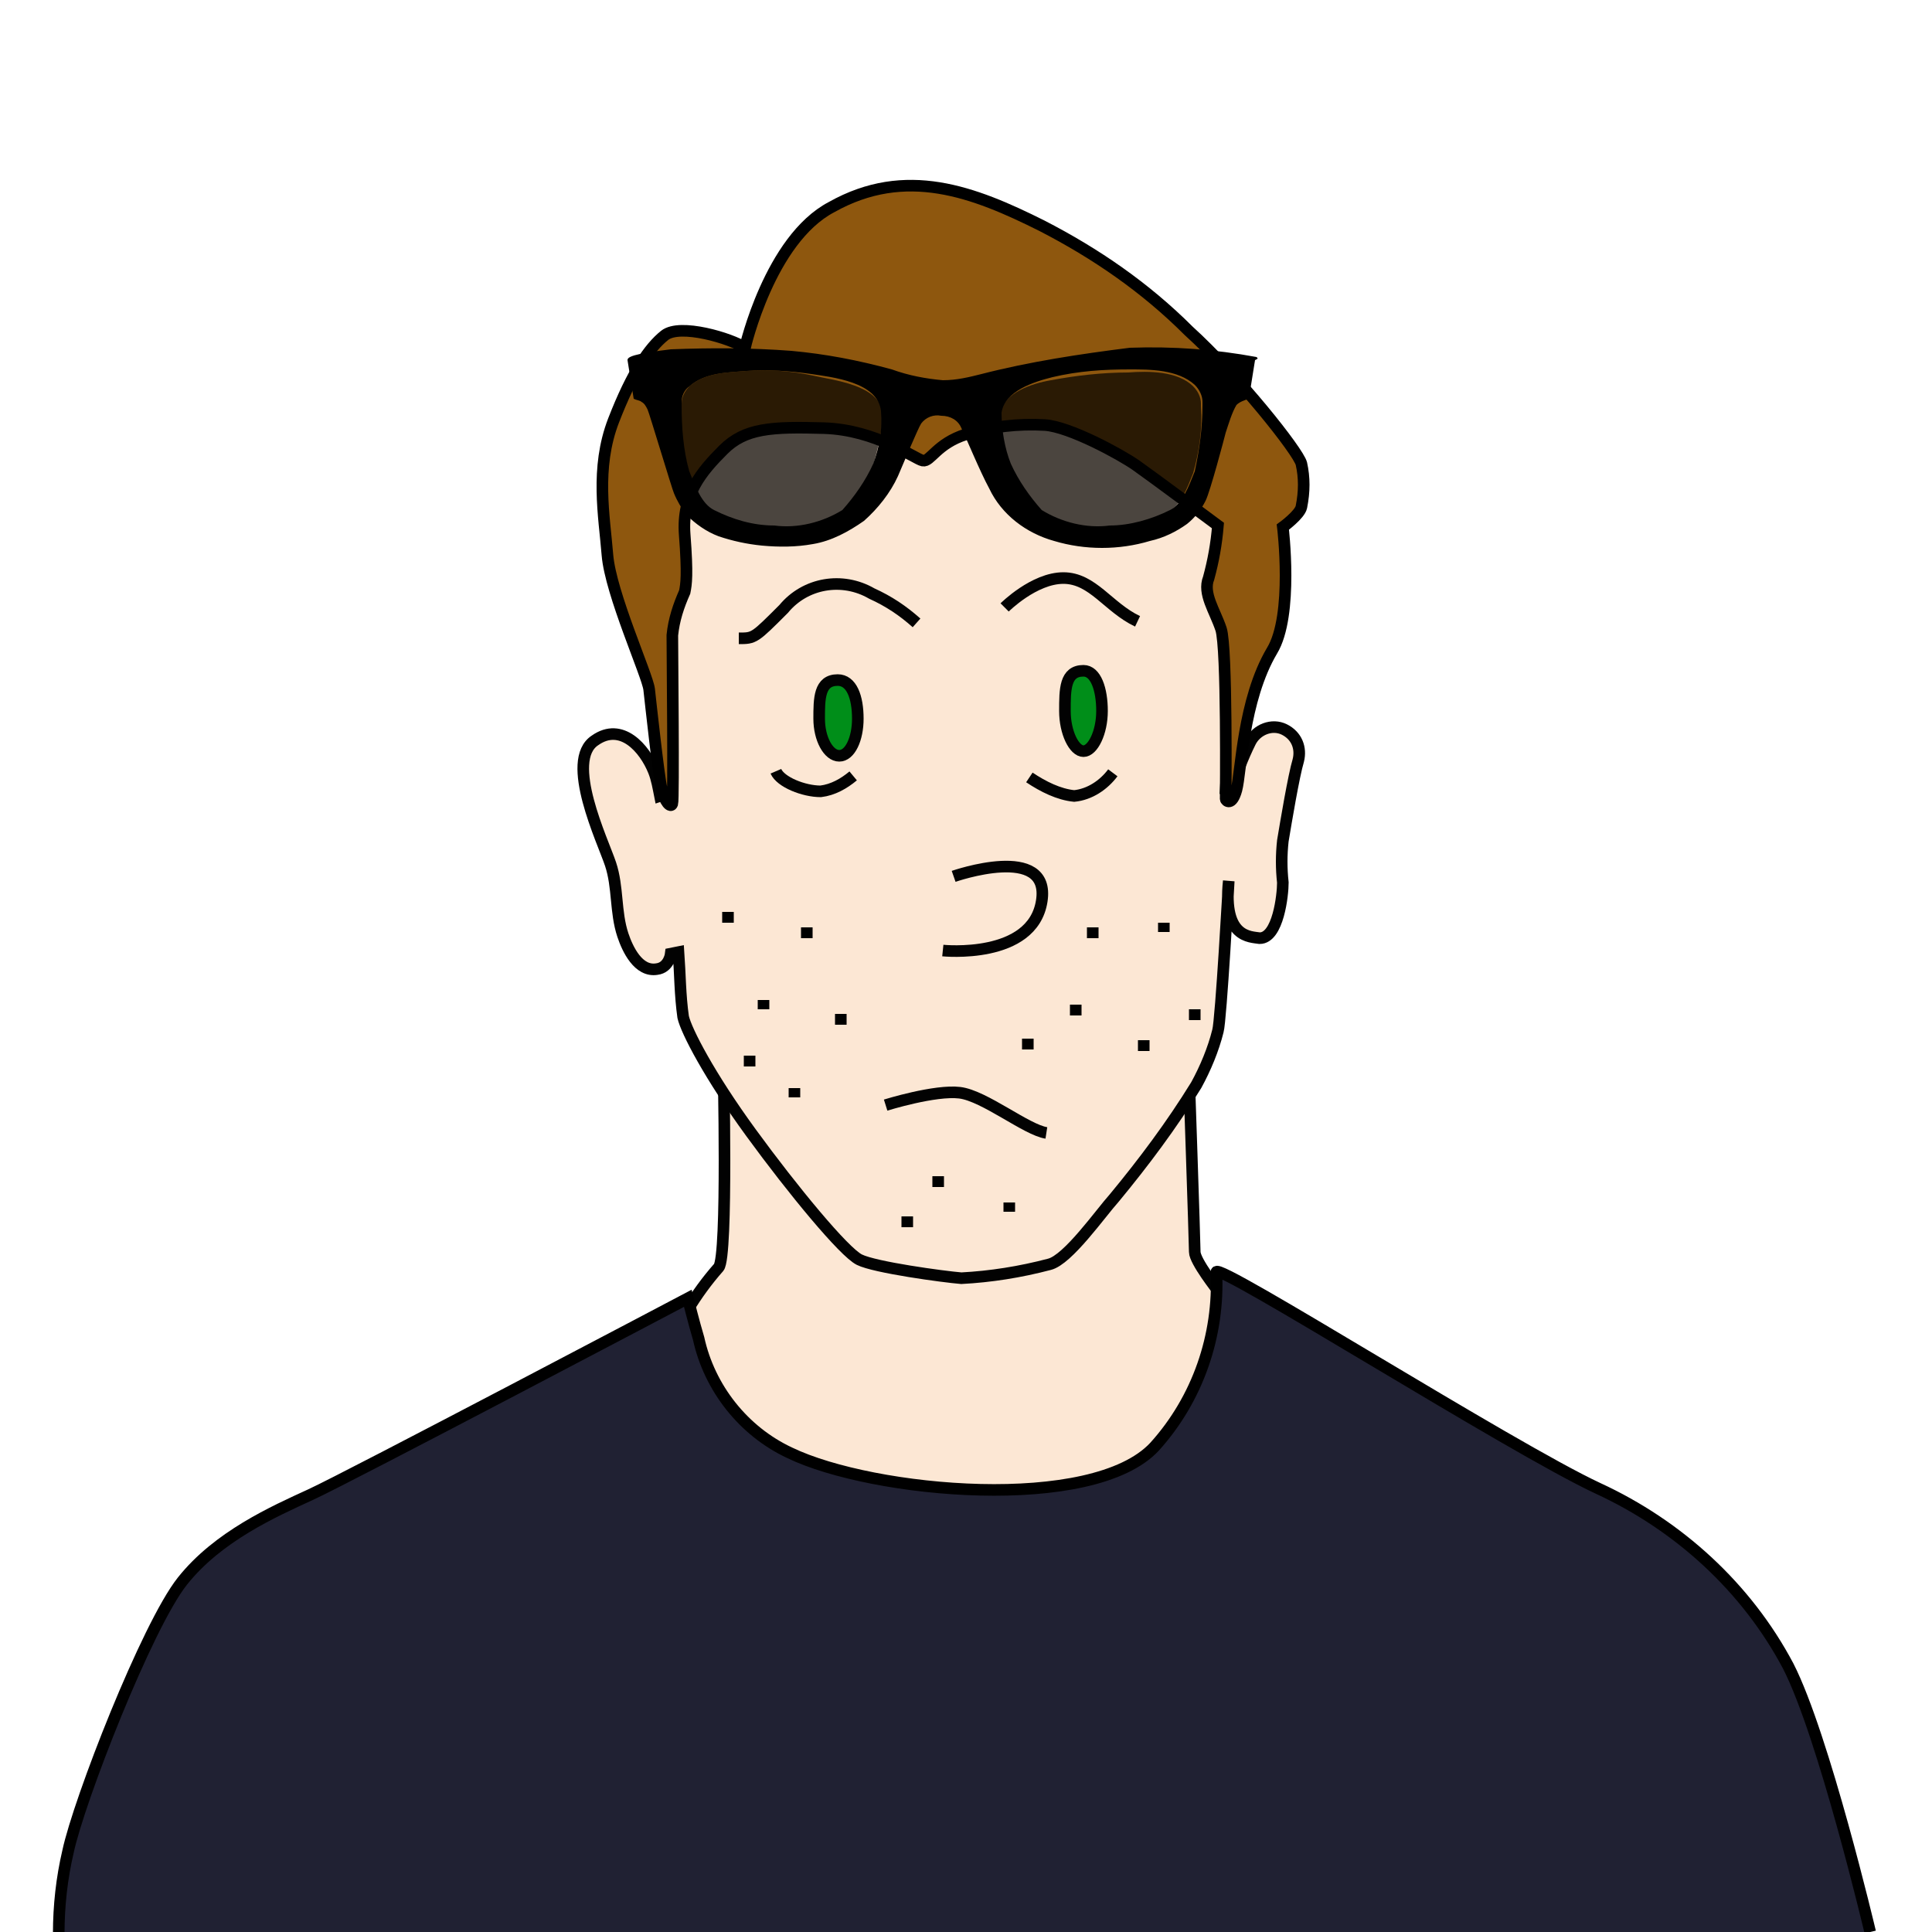
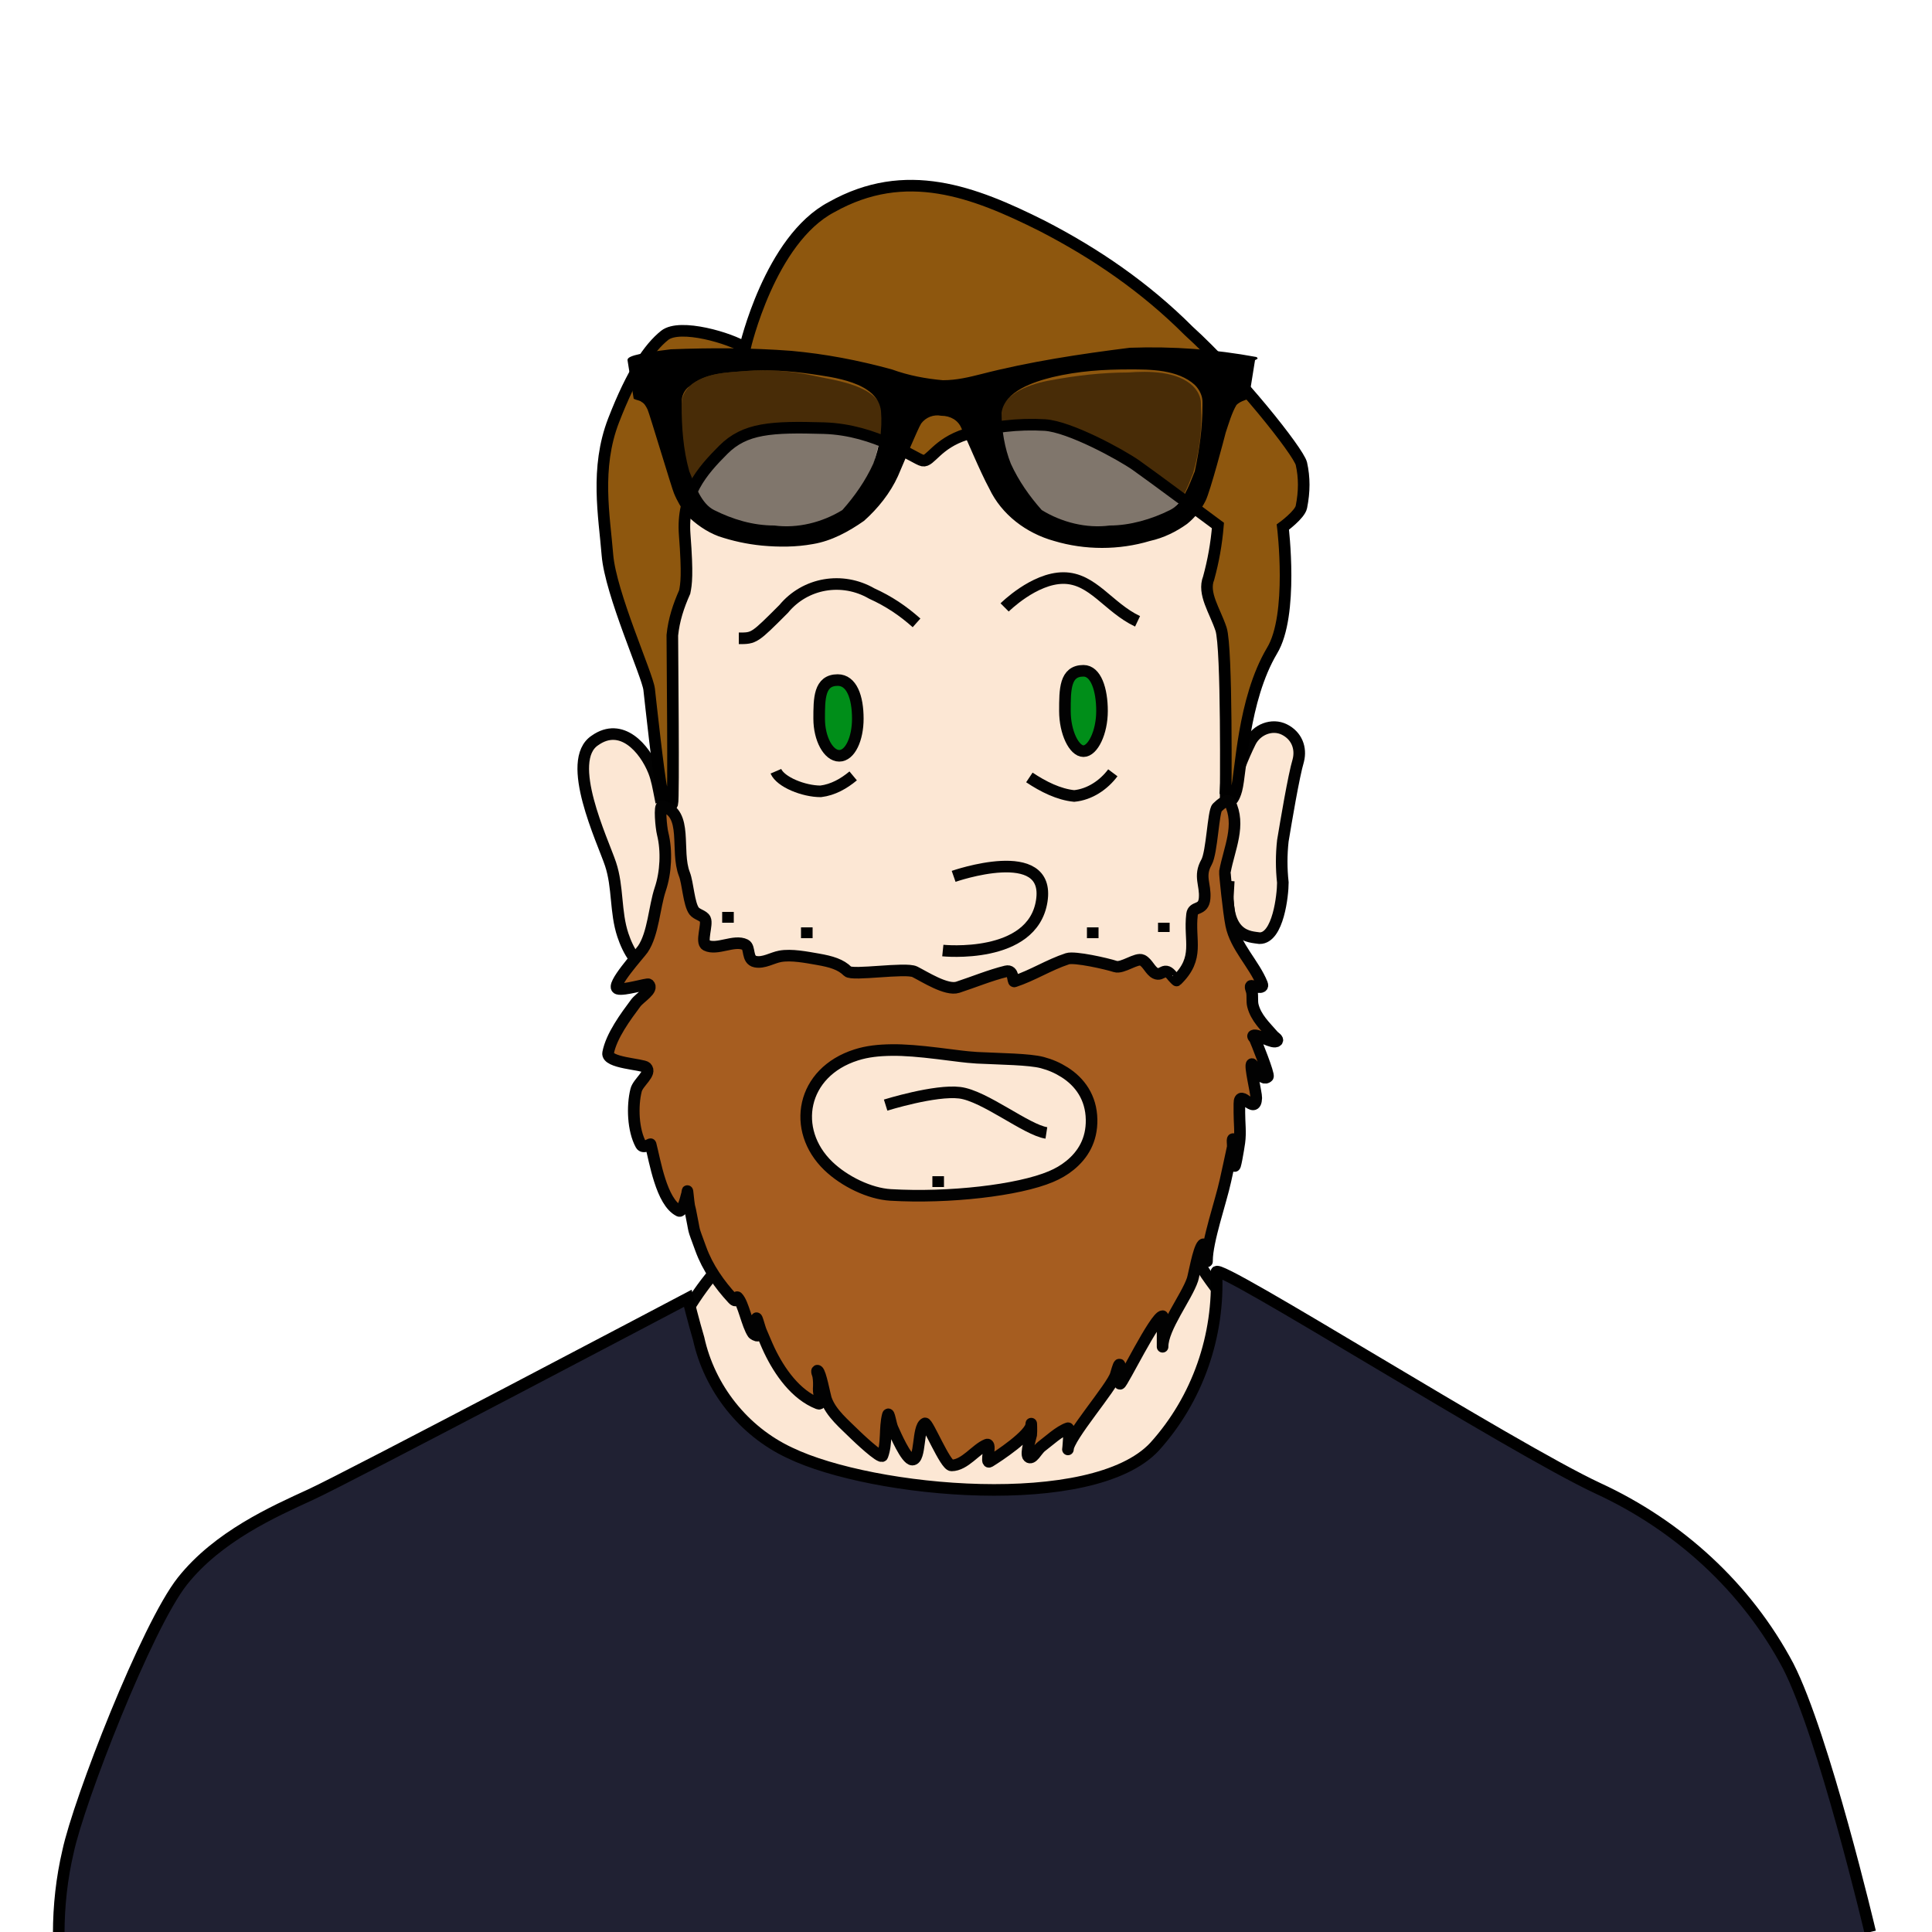
- <svg xmlns="http://www.w3.org/2000/svg" version="1.1" id="Layer_1" x="0px" y="0px" viewBox="0 0 125 125" style="enable-background:new 0 0 125 125;" xml:space="preserve">
-   <style type="text/css">
- 	.st0{fill:#FCE7D4;stroke:#020202;stroke-width:0.75;stroke-miterlimit:10;}
- 	.st1{fill:#202133;stroke:#000000;stroke-width:0.75;stroke-miterlimit:10;}
- 	.st2{fill:#8E570E;stroke:#000000;stroke-width:0.75;stroke-miterlimit:10;}
- 	.st3{fill:none;stroke:#020202;stroke-width:0.75;stroke-miterlimit:10;}
- 	.st4{fill:none;stroke:#000000;stroke-width:0.75;stroke-miterlimit:10;}
- 	.st5{fill:#008E19;stroke:#020202;stroke-width:0.75;stroke-miterlimit:10;}
- 	.st6{opacity:0.7;}
- </style>
-   <g id="person_8">
-     <g id="head_copy_3">
-       <path id="neck" class="st0" d="M78.8,83.5c0,0-1.5-1.9-1.5-2.5s-0.4-12.3-0.4-12.3H46.8c0,0,0.3,12.6-0.3,13.3    c-1.5,1.7-2.7,3.7-3.5,5.8c-1.6,4,3.8,8.7,6.5,9.9c5.6,2.4,13.6,2.4,19.6,0.9c4.5-1.1,8.6-3.6,11.7-7.2    C82.6,89.1,83,85.8,78.8,83.5z" />
-       <path id="face-2" class="st0" d="M79.5,57c0,0-0.5,9-0.7,9.7c-0.3,1.2-0.8,2.4-1.4,3.5c-1.6,2.6-3.4,5-5.3,7.3c-0.9,1-3,4-4.2,4.3    c-1.9,0.5-3.8,0.8-5.7,0.9c-1.2-0.1-5.6-0.7-6.6-1.2s-4.3-4.5-7-8.2s-4.2-6.6-4.4-7.5c-0.2-1.4-0.2-2.8-0.3-4.2l-0.5,0.1    c0,0-0.1,0.9-0.9,1c-1.2,0.2-1.9-1.3-2.2-2.2c-0.5-1.5-0.3-3.1-0.8-4.6s-3-6.7-1-8c1.7-1.2,3.2,0.5,3.8,2c0.2,0.5,0.3,1.1,0.4,1.6    l0.3-0.1c0,0,0-2.9,0-4.9c0.1-3.8-1.1-8,0.3-11.7c4.7-12.1,9.1-12.5,19.9-12.9c9.6-0.3,15,7.6,15.7,11.1c0.7,2.9,0.9,5.8,0.9,8.8    c-0.1,2.7-0.5,9.3-0.5,9.3l0.3,0.1c0.4-1.1,0.8-2.2,1.3-3.2c0.4-0.8,1.4-1.2,2.2-0.8c0.8,0.4,1.1,1.2,0.9,2c-0.3,1-0.8,4-1,5.2    c-0.1,0.9-0.1,1.8,0,2.7c0,0.8-0.3,3.6-1.5,3.6C80.9,60.6,79.1,60.7,79.5,57z" />
+ <svg xmlns="http://www.w3.org/2000/svg" xmlns:ns1="http://vectornator.io" height="100%" style="fill-rule:nonzero;clip-rule:evenodd;stroke-linecap:round;stroke-linejoin:round;" xml:space="preserve" width="100%" version="1.1" viewBox="0 0 125 125">
+   <defs />
+   <g id="person_8" ns1:layerName="person_8">
+     <g opacity="1">
+       <path stroke="#020202" stroke-width="0.75" d="M78.8+83.5C78.8+83.5+77.3+81.6+77.3+81C77.3+80.4+76.9+68.7+76.9+68.7L46.8+68.7C46.8+68.7+47.1+81.3+46.5+82C45+83.7+43.8+85.7+43+87.8C41.4+91.8+46.8+96.5+49.5+97.7C55.1+100.1+63.1+100.1+69.1+98.6C73.6+97.5+77.7+95+80.8+91.4C82.6+89.1+83+85.8+78.8+83.5Z" fill="#fce7d4" stroke-linecap="butt" opacity="1" stroke-linejoin="miter" />
+       <path stroke="#020202" stroke-width="0.75" d="M79.5+57C79.5+57+79+66+78.8+66.7C78.5+67.9+78+69.1+77.4+70.2C75.8+72.8+74+75.2+72.1+77.5C71.2+78.5+69.1+81.5+67.9+81.8C66+82.3+64.1+82.6+62.2+82.7C61+82.6+56.6+82+55.6+81.5C54.6+81+51.3+77+48.6+73.3C45.9+69.6+44.4+66.7+44.2+65.8C44+64.4+44+63+43.9+61.6L43.4+61.7C43.4+61.7+43.3+62.6+42.5+62.7C41.3+62.9+40.6+61.4+40.3+60.5C39.8+59+40+57.4+39.5+55.9C39+54.4+36.5+49.2+38.5+47.9C40.2+46.7+41.7+48.4+42.3+49.9C42.5+50.4+42.6+51+42.7+51.5L43+51.4C43+51.4+43+48.5+43+46.5C43.1+42.7+41.9+38.5+43.3+34.8C48+22.7+52.4+22.3+63.2+21.9C72.8+21.6+78.2+29.5+78.9+33C79.6+35.9+79.8+38.8+79.8+41.8C79.7+44.5+79.3+51.1+79.3+51.1L79.6+51.2C80+50.1+80.4+49+80.9+48C81.3+47.2+82.3+46.8+83.1+47.2C83.9+47.6+84.2+48.4+84+49.2C83.7+50.2+83.2+53.2+83+54.4C82.9+55.3+82.9+56.2+83+57.1C83+57.9+82.7+60.7+81.5+60.7C80.9+60.6+79.1+60.7+79.5+57Z" fill="#fce7d4" stroke-linecap="butt" opacity="1" stroke-linejoin="miter" />
    </g>
-     <g id="sweater_copy_3">
-       <path id="Sweater-4" class="st1" d="M121,125c0,0-3-12.7-5.3-17.2c-2.7-5.1-7.1-9.1-12.3-11.5c-5.6-2.6-24.7-14.7-24.7-14    c0.2,4.1-1.2,8.2-4,11.3c-4,4.3-18.2,3-23.6,0.4c-3-1.4-5.2-4.2-5.9-7.4c-0.3-1-0.7-2.6-0.7-2.6s-22,11.6-24.4,12.7    s-6,2.7-8.3,5.6s-6.7,14.2-7.4,17.5c-0.4,1.7-0.6,3.5-0.6,5.3" />
+     <path stroke="#000000" stroke-width="0.75" d="M121+125C121+125+118+112.3+115.7+107.8C113+102.7+108.6+98.7+103.4+96.3C97.8+93.7+78.7+81.6+78.7+82.3C78.9+86.4+77.5+90.5+74.7+93.6C70.7+97.9+56.5+96.6+51.1+94C48.1+92.6+45.9+89.8+45.2+86.6C44.9+85.6+44.5+84+44.5+84C44.5+84+22.5+95.6+20.1+96.7C17.7+97.8+14.1+99.4+11.8+102.3C9.5+105.2+5.1+116.5+4.4+119.8C4+121.5+3.8+123.3+3.8+125.1" fill="#202133" stroke-linecap="butt" opacity="1" stroke-linejoin="miter" />
+     <path stroke="#000000" stroke-width="0.75" d="M48.2+22.5C48.2+22.5+49.8+15.5+53.8+13.4C58.6+10.7+63+12.4+67.4+14.6C70.9+16.4+74.1+18.6+76.9+21.4C80.1+24.3+84+29.2+84.2+30C84.4+30.9+84.4+31.8+84.2+32.8C84.1+33.3+83+34.1+83+34.1C83+34.1+83.7+39.8+82.3+42.1C80.4+45.3+80.3+50+80+51.1C79.7+52.2+79.3+51.8+79.3+51.7C79.3+51.6+79.4+41.9+79+40.7C78.6+39.5+77.8+38.4+78.2+37.4C78.5+36.3+78.7+35.2+78.8+34C78.8+34+74.5+30.8+73.5+30.1C72.5+29.4+69.2+27.6+67.6+27.5C65.9+27.4+64.1+27.6+62.5+28.1C60.6+28.7+60.2+29.9+59.7+29.8C59.2+29.7+56.7+27.8+53.3+27.7C49.9+27.6+48.2+27.7+46.8+29.1C45.4+30.5+44.1+32+44.3+34.6C44.5+37.2+44.4+37.8+44.3+38.3C43.9+39.2+43.6+40.1+43.5+41.1C43.5+42.1+43.6+51.7+43.5+52C43.4+52.3+43+51.9+42.8+51C42.6+50.1+42.1+45.5+42+44.6C41.9+43.7+39.5+38.4+39.3+35.9C39.1+33.4+38.5+30.3+39.7+27.2C40.9+24.1+42+22.5+43+21.7C44+20.9+47.3+21.9+48.2+22.5Z" fill="#8e570e" stroke-linecap="butt" opacity="1" stroke-linejoin="miter" />
+     <path stroke="#020202" stroke-width="0.75" d="M61.7+56.7C61.7+56.7+68+54.5+67.4+58.3C66.8+62.1+61+61.5+61+61.5" fill="#fce7d4" stroke-linecap="butt" opacity="1" stroke-linejoin="miter" />
+     <path stroke="#020202" stroke-width="0.75" d="M57.3+71.5C57.3+71.5+60.5+70.5+62.1+70.7C63.7+70.9+66.4+73.1+67.7+73.3" fill="none" stroke-linecap="butt" opacity="1" stroke-linejoin="miter" />
+     <g opacity="1">
+       <path stroke="#000000" stroke-width="0.75" d="M49.4+64.7L49.4+65.3" fill="none" stroke-linecap="butt" opacity="1" stroke-linejoin="miter" />
+       <path stroke="#000000" stroke-width="0.75" d="M47.1+59L47.1+59.7" fill="none" stroke-linecap="butt" opacity="1" stroke-linejoin="miter" />
+       <path stroke="#000000" stroke-width="0.75" d="M48.5+68.3L48.5+69" fill="none" stroke-linecap="butt" opacity="1" stroke-linejoin="miter" />
+       <path stroke="#000000" stroke-width="0.75" d="M54.4+65.6L54.4+66.3" fill="none" stroke-linecap="butt" opacity="1" stroke-linejoin="miter" />
+       <path stroke="#000000" stroke-width="0.75" d="M51.4+70.4L51.4+71" fill="none" stroke-linecap="butt" opacity="1" stroke-linejoin="miter" />
+       <path stroke="#000000" stroke-width="0.75" d="M52.2+60L52.2+60.7" fill="none" stroke-linecap="butt" opacity="1" stroke-linejoin="miter" />
+       <path stroke="#000000" stroke-width="0.75" d="M70.7+60L70.7+60.7" fill="none" stroke-linecap="butt" opacity="1" stroke-linejoin="miter" />
+       <path stroke="#000000" stroke-width="0.75" d="M75.3+59.7L75.3+60.3" fill="none" stroke-linecap="butt" opacity="1" stroke-linejoin="miter" />
+       <path stroke="#000000" stroke-width="0.75" d="M69.6+65L69.6+65.7" fill="none" stroke-linecap="butt" opacity="1" stroke-linejoin="miter" />
+       <path stroke="#000000" stroke-width="0.75" d="M66.5+67.2L66.5+67.9" fill="none" stroke-linecap="butt" opacity="1" stroke-linejoin="miter" />
+       <path stroke="#000000" stroke-width="0.75" d="M65.3+77.8L65.3+78.4" fill="none" stroke-linecap="butt" opacity="1" stroke-linejoin="miter" />
+       <path stroke="#000000" stroke-width="0.75" d="M58.7+78.7L58.7+79.4" fill="none" stroke-linecap="butt" opacity="1" stroke-linejoin="miter" />
+       <path stroke="#000000" stroke-width="0.75" d="M60.7+76.1L60.7+76.8" fill="none" stroke-linecap="butt" opacity="1" stroke-linejoin="miter" />
+       <path stroke="#000000" stroke-width="0.75" d="M74+67.3L74+68" fill="none" stroke-linecap="butt" opacity="1" stroke-linejoin="miter" />
+       <path stroke="#000000" stroke-width="0.75" d="M77.3+65.3L77.3+66" fill="none" stroke-linecap="butt" opacity="1" stroke-linejoin="miter" />
    </g>
-     <g id="hair_copy_3">
-       <path class="st2" d="M48.2,22.5c0,0,1.6-7,5.6-9.1c4.8-2.7,9.2-1,13.6,1.2c3.5,1.8,6.7,4,9.5,6.8c3.2,2.9,7.1,7.8,7.3,8.6    c0.2,0.9,0.2,1.8,0,2.8c-0.1,0.5-1.2,1.3-1.2,1.3s0.7,5.7-0.7,8c-1.9,3.2-2,7.9-2.3,9s-0.7,0.7-0.7,0.6s0.1-9.8-0.3-11    s-1.2-2.3-0.8-3.3c0.3-1.1,0.5-2.2,0.6-3.4c0,0-4.3-3.2-5.3-3.9s-4.3-2.5-5.9-2.6c-1.7-0.1-3.5,0.1-5.1,0.6    c-1.9,0.6-2.3,1.8-2.8,1.7s-3-2-6.4-2.1s-5.1,0-6.5,1.4s-2.7,2.9-2.5,5.5s0.1,3.2,0,3.7c-0.4,0.9-0.7,1.8-0.8,2.8    c0,1,0.1,10.6,0,10.9s-0.5-0.1-0.7-1s-0.7-5.5-0.8-6.4s-2.5-6.2-2.7-8.7s-0.8-5.6,0.4-8.7s2.3-4.7,3.3-5.5S47.3,21.9,48.2,22.5z" />
+     <g opacity="1">
+       <path stroke="#020202" stroke-width="0.75" d="M55.5+46.5C55.5+47.8+55+48.9+54.3+48.9C53.6+48.9+53+47.8+53+46.5C53+45.2+53+44+54.2+44C55.1+44+55.5+45.1+55.5+46.5Z" fill="#008e19" stroke-linecap="butt" opacity="1" stroke-linejoin="miter" />
+       <path stroke="#020202" stroke-width="0.75" d="M71.3+46C71.3+47.4+70.7+48.6+70.1+48.6C69.5+48.6+68.9+47.4+68.9+46C68.9+44.6+68.9+43.4+70.1+43.4C70.9+43.4+71.3+44.6+71.3+46Z" fill="#008e19" stroke-linecap="butt" opacity="1" stroke-linejoin="miter" />
+       <path stroke="#020202" stroke-width="0.75" d="M55.2+50.2C54.6+50.7+53.9+51.1+53.1+51.2C52+51.2+50.5+50.6+50.2+49.9" fill="none" stroke-linecap="butt" opacity="1" stroke-linejoin="miter" />
+       <path stroke="#020202" stroke-width="0.75" d="M66.6+50.3C67.5+50.9+68.5+51.4+69.5+51.5C70.5+51.4+71.4+50.8+72+50" fill="none" stroke-linecap="butt" opacity="1" stroke-linejoin="miter" />
+       <path stroke="#020202" stroke-width="0.75" d="M65+39.3C65+39.3+66.9+37.4+68.8+37.4C70.7+37.4+71.7+39.3+73.6+40.2" fill="none" stroke-linecap="butt" opacity="1" stroke-linejoin="miter" />
+       <path stroke="#020202" stroke-width="0.75" d="M59.3+40.3C58.4+39.5+57.5+38.9+56.4+38.4C54.5+37.3+52.1+37.7+50.7+39.4C48.8+41.3+48.8+41.3+47.8+41.3" fill="none" stroke-linecap="butt" opacity="1" stroke-linejoin="miter" />
    </g>
-     <g id="nose_copy_3">
-       <path class="st0" d="M61.7,56.7c0,0,6.3-2.2,5.7,1.6S61,61.5,61,61.5" />
+     <g opacity="1">
+       <path d="M81.3+23.1C78.6+22.6+75.9+22.4+73.1+22.5C69.9+22.9+66.6+23.4+63.5+24.2C62.7+24.4+61.9+24.6+61+24.6C59.9+24.5+58.8+24.3+57.7+23.9C55.5+23.3+53.4+22.9+51.2+22.7C48.6+22.5+46+22.5+43.4+22.6C40.9+22.9+40.6+23.1+40.6+23.3L41+25.8C41.2+25.9+41.4+25.9+41.5+26C41.7+26.1+41.8+26.3+41.9+26.5C42+26.7+43.5+31.7+43.6+31.9C43.8+32.4+44.1+32.9+44.4+33.3C45+33.9+45.7+34.4+46.5+34.7C47.4+35+48.3+35.2+49.3+35.3C50.4+35.4+51.5+35.4+52.6+35.2C53.8+35+54.9+34.4+55.9+33.7C56.8+32.9+57.6+31.9+58.1+30.8C58.4+30.1+59.4+27.7+59.6+27.4C59.9+27+60.4+26.8+60.9+26.9C61.5+26.9+62+27.2+62.2+27.7C62.5+28.3+63.4+30.5+64+31.6C64.8+33.3+66.4+34.5+68.2+35C70.2+35.6+72.4+35.6+74.4+35C75.3+34.8+76.1+34.4+76.8+33.9C77.3+33.5+77.7+33+78+32.4C78.3+31.8+79.2+28.4+79.3+28C79.5+27.4+79.7+26.7+80+26.2C80.2+26+80.5+25.9+80.8+25.8L81.2+23.3C81.4+23.2+81.4+23.2+81.3+23.1ZM56.5+30C56+31.1+55.3+32.1+54.5+33C53.2+33.8+51.6+34.2+50.1+34C48.7+34+47.4+33.6+46.2+33C45.4+32.6+45+31.5+44.6+30.5C44.2+29.1+44.1+27.6+44.1+26.2C44.1+26.1+44.1+26.1+44.1+26C44.1+25.6+44.3+25.2+44.6+25C45.6+24.1+47.1+24.1+48.3+24C49.7+23.9+51.1+24+52.5+24.2C53.8+24.4+56.8+24.7+57+26.6C57.1+27.8+56.9+28.9+56.5+30ZM77.3+30.5C76.9+31.5+76.5+32.6+75.7+33C74.5+33.6+73.1+34+71.8+34C70.3+34.2+68.7+33.8+67.4+33C66.6+32.1+65.9+31.1+65.4+30C65+29+64.8+27.8+64.8+26.7C65+25.3+66.9+24.7+68.1+24.4C69.8+24+71.4+23.9+73.1+23.9C74.4+23.9+76.2+23.9+77.3+24.9C77.6+25.2+77.8+25.6+77.8+26L77.8+26.2C77.8+27.7+77.6+29.1+77.3+30.5L77.3+30.5Z" opacity="1" fill="#000000" />
+       <path d="M44.6+25C44.3+25.3+44.1+25.7+44.1+26.1C44.1+26.2+44.1+26.2+44.1+26.3C44+27.7+44.2+29.2+44.6+30.6C45+31.6+45.4+32.7+46.2+33.1C47.4+33.8+48.7+34.1+50.1+34.1C51.6+34.3+53.2+33.9+54.5+33.1C55.3+32.2+56+31.2+56.5+30.1C56.8+29+57.1+27.9+57.1+26.7C56.9+24.9+53.9+24.6+52.6+24.3C51.2+24+49.8+23.9+48.3+24C47.1+24.1+45.6+24.1+44.6+25Z" opacity="0.49" fill="#000000" />
+       <path d="M77.2+25C77.5+25.3+77.7+25.7+77.7+26.1L77.7+26.3C77.8+27.7+77.6+29.2+77.2+30.6C76.8+31.6+76.4+32.7+75.6+33.1C74.4+33.8+73+34.1+71.7+34.1C70.2+34.3+68.6+33.9+67.3+33.1C66.5+32.2+65.8+31.2+65.3+30.1C64.9+29.1+64.7+27.9+64.7+26.8C64.9+25.4+66.8+24.8+68+24.6C69.6+24.3+71.3+24.1+73+24.1C74.3+24+76.2+24+77.2+25Z" opacity="0.49" fill="#000000" />
    </g>
-     <g id="mouth_copy_3">
-       <path class="st3" d="M57.3,71.5c0,0,3.2-1,4.8-0.8s4.3,2.4,5.6,2.6" />
-     </g>
-     <g id="stubble-2">
-       <line class="st4" x1="49.4" y1="64.7" x2="49.4" y2="65.3" />
-       <line class="st4" x1="47.1" y1="59" x2="47.1" y2="59.7" />
-       <line class="st4" x1="48.5" y1="68.3" x2="48.5" y2="69" />
-       <line class="st4" x1="54.4" y1="65.6" x2="54.4" y2="66.3" />
-       <line class="st4" x1="51.4" y1="70.4" x2="51.4" y2="71" />
-       <line class="st4" x1="52.2" y1="60" x2="52.2" y2="60.7" />
-       <line class="st4" x1="70.7" y1="60" x2="70.7" y2="60.7" />
-       <line class="st4" x1="75.3" y1="59.7" x2="75.3" y2="60.3" />
-       <line class="st4" x1="69.6" y1="65" x2="69.6" y2="65.7" />
-       <line class="st4" x1="66.5" y1="67.2" x2="66.5" y2="67.9" />
-       <line class="st4" x1="65.3" y1="77.8" x2="65.3" y2="78.4" />
-       <line class="st4" x1="58.7" y1="78.7" x2="58.7" y2="79.4" />
-       <line class="st4" x1="60.7" y1="76.1" x2="60.7" y2="76.8" />
-       <line class="st4" x1="74" y1="67.3" x2="74" y2="68" />
-       <line class="st4" x1="77.3" y1="65.3" x2="77.3" y2="66" />
-     </g>
-     <g id="eyes_copy_2">
-       <path id="Eye" class="st5" d="M55.5,46.5c0,1.3-0.5,2.4-1.2,2.4S53,47.8,53,46.5s0-2.5,1.2-2.5C55.1,44,55.5,45.1,55.5,46.5z" />
-       <path id="Eye-2" class="st5" d="M71.3,46c0,1.4-0.6,2.6-1.2,2.6s-1.2-1.2-1.2-2.6s0-2.6,1.2-2.6C70.9,43.4,71.3,44.6,71.3,46z" />
-       <path id="undereye" class="st3" d="M55.2,50.2c-0.6,0.5-1.3,0.9-2.1,1c-1.1,0-2.6-0.6-2.9-1.3" />
-       <path id="undereye-2" class="st3" d="M66.6,50.3c0.9,0.6,1.9,1.1,2.9,1.2c1-0.1,1.9-0.7,2.5-1.5" />
-       <path id="eyebrow" class="st3" d="M65,39.3c0,0,1.9-1.9,3.8-1.9s2.9,1.9,4.8,2.8" />
-       <path id="eyebrow-2" class="st3" d="M59.3,40.3c-0.9-0.8-1.8-1.4-2.9-1.9c-1.9-1.1-4.3-0.7-5.7,1c-1.9,1.9-1.9,1.9-2.9,1.9" />
-     </g>
-     <g id="glasses-2">
-       <path d="M81.3,23.1c-2.7-0.5-5.4-0.7-8.2-0.6c-3.2,0.4-6.5,0.9-9.6,1.7c-0.8,0.2-1.6,0.4-2.5,0.4c-1.1-0.1-2.2-0.3-3.3-0.7    c-2.2-0.6-4.3-1-6.5-1.2c-2.6-0.2-5.2-0.2-7.8-0.1c-2.5,0.3-2.8,0.5-2.8,0.7l0.4,2.5c0.2,0.1,0.4,0.1,0.5,0.2    c0.2,0.1,0.3,0.3,0.4,0.5c0.1,0.2,1.6,5.2,1.7,5.4c0.2,0.5,0.5,1,0.8,1.4c0.6,0.6,1.3,1.1,2.1,1.4c0.9,0.3,1.8,0.5,2.8,0.6    c1.1,0.1,2.2,0.1,3.3-0.1c1.2-0.2,2.3-0.8,3.3-1.5c0.9-0.8,1.7-1.8,2.2-2.9c0.3-0.7,1.3-3.1,1.5-3.4c0.3-0.4,0.8-0.6,1.3-0.5    c0.6,0,1.1,0.3,1.3,0.8c0.3,0.6,1.2,2.8,1.8,3.9c0.8,1.7,2.4,2.9,4.2,3.4c2,0.6,4.2,0.6,6.2,0c0.9-0.2,1.7-0.6,2.4-1.1    c0.5-0.4,0.9-0.9,1.2-1.5c0.3-0.6,1.2-4,1.3-4.4c0.2-0.6,0.4-1.3,0.7-1.8c0.2-0.2,0.5-0.3,0.8-0.4l0.4-2.5    C81.4,23.2,81.4,23.2,81.3,23.1z M56.5,30c-0.5,1.1-1.2,2.1-2,3c-1.3,0.8-2.9,1.2-4.4,1c-1.4,0-2.7-0.4-3.9-1    c-0.8-0.4-1.2-1.5-1.6-2.5c-0.4-1.4-0.5-2.9-0.5-4.3c0-0.1,0-0.1,0-0.2c0-0.4,0.2-0.8,0.5-1c1-0.9,2.5-0.9,3.7-1    c1.4-0.1,2.8,0,4.2,0.2c1.3,0.2,4.3,0.5,4.5,2.4C57.1,27.8,56.9,28.9,56.5,30z M77.3,30.5c-0.4,1-0.8,2.1-1.6,2.5    c-1.2,0.6-2.6,1-3.9,1c-1.5,0.2-3.1-0.2-4.4-1c-0.8-0.9-1.5-1.9-2-3c-0.4-1-0.6-2.2-0.6-3.3c0.2-1.4,2.1-2,3.3-2.3    c1.7-0.4,3.3-0.5,5-0.5c1.3,0,3.1,0,4.2,1c0.3,0.3,0.5,0.7,0.5,1.1v0.2C77.8,27.7,77.6,29.1,77.3,30.5L77.3,30.5z" />
-       <g class="st6">
-         <path d="M44.6,25c-0.3,0.3-0.5,0.7-0.5,1.1c0,0.1,0,0.1,0,0.2c-0.1,1.4,0.1,2.9,0.5,4.3c0.4,1,0.8,2.1,1.6,2.5     c1.2,0.7,2.5,1,3.9,1c1.5,0.2,3.1-0.2,4.4-1c0.8-0.9,1.5-1.9,2-3c0.3-1.1,0.6-2.2,0.6-3.4c-0.2-1.8-3.2-2.1-4.5-2.4     c-1.4-0.3-2.8-0.4-4.3-0.3C47.1,24.1,45.6,24.1,44.6,25z" />
-       </g>
-       <g class="st6">
-         <path d="M77.2,25c0.3,0.3,0.5,0.7,0.5,1.1v0.2c0.1,1.4-0.1,2.9-0.5,4.3c-0.4,1-0.8,2.1-1.6,2.5c-1.2,0.7-2.6,1-3.9,1     c-1.5,0.2-3.1-0.2-4.4-1c-0.8-0.9-1.5-1.9-2-3c-0.4-1-0.6-2.2-0.6-3.3c0.2-1.4,2.1-2,3.3-2.2c1.6-0.3,3.3-0.5,5-0.5     C74.3,24,76.2,24,77.2,25z" />
-       </g>
-     </g>
+     <path stroke="#020202" stroke-width="0.75" d="M79.562+51.906C79.43+51.641+78.961+52.042+78.75+52.25C78.498+52.497+78.413+55.165+78.062+55.781C77.541+56.698+78.015+57.231+77.938+58.125C77.865+58.961+77.194+58.589+77.125+59.156C76.918+60.872+77.649+61.965+76.125+63.438C76.116+63.446+75.887+63.203+75.875+63.188C75.32+62.448+75.212+63.2+74.75+62.969C74.417+62.802+74.256+62.3+73.906+62.125C73.538+61.941+72.618+62.685+72.156+62.531C71.621+62.353+69.528+61.878+69.062+62.031C67.858+62.428+66.813+63.109+65.625+63.5C65.509+63.538+65.614+62.716+65.094+62.844C64.061+63.097+63.003+63.536+61.969+63.875C61.244+64.112+59.818+63.19+59.188+62.875C58.595+62.579+55.144+63.144+54.844+62.844C54.399+62.399+53.794+62.216+52.906+62.062C52.183+61.937+51.2+61.74+50.469+61.875C49.961+61.969+49.415+62.327+48.875+62.219C48.297+62.103+48.551+61.291+48.219+61.125C47.502+60.767+46.393+61.509+45.688+61.156C45.32+60.972+45.794+59.806+45.625+59.469C45.504+59.226+45.086+59.177+44.906+58.938C44.568+58.487+44.506+57.136+44.281+56.562C43.679+55.027+44.56+52.593+42.844+52.156C42.648+52.106+42.772+53.524+42.875+53.938C43.154+55.059+43.083+56.451+42.719+57.531C42.333+58.678+42.27+60.409+41.594+61.406C41.386+61.712+39.471+63.803+39.969+63.969C40.355+64.097+41.895+63.614+41.969+63.688C42.314+64.032+41.416+64.515+41.125+64.906C40.485+65.768+39.552+67.019+39.344+68.125C39.22+68.782+41.596+68.846+41.812+69.062C42.188+69.438+41.286+70.016+41.156+70.531C40.895+71.566+40.953+73.122+41.469+74.062C41.623+74.344+42.083+73.99+42.094+74.031C42.375+75.107+42.788+77.769+43.938+78.344C44.18+78.465+44.469+77.167+44.469+77.125C44.469+76.816+44.535+77.728+44.594+78.031C44.61+78.116+44.639+78.197+44.656+78.281C45.019+80.032+44.749+79.176+45.344+80.812C45.782+82.018+46.554+83.115+47.406+84.031C47.712+84.36+47.617+83.835+47.719+83.938C48.102+84.321+48.331+85.718+48.719+86.281C48.735+86.305+48.973+86.465+49.031+86.406C49.192+86.242+48.938+85.582+48.938+85.344C48.938+85.062+49.136+85.898+49.25+86.156C49.431+86.564+49.589+86.973+49.781+87.375C50.43+88.731+51.476+90.241+52.938+90.812C53.227+90.926+52.95+90.185+52.969+89.875C52.986+89.589+52.988+89.327+52.938+89.031C52.93+88.986+52.786+88.628+52.906+88.688C53.088+88.778+53.364+90.279+53.438+90.5C53.749+91.436+54.665+92.165+55.344+92.844C55.439+92.939+57.005+94.429+57.094+94.188C57.397+93.364+57.225+92.416+57.438+91.562C57.51+91.273+57.626+92.135+57.75+92.406C57.918+92.774+58.629+94.444+59.031+94.438C59.587+94.428+59.348+92.35+59.844+92.094C60.014+92.005+61.159+94.814+61.562+94.812C62.432+94.809+63.135+93.749+63.844+93.469C64.188+93.333+63.715+94.755+64.031+94.562C64.566+94.237+66.719+92.814+66.719+92.156C66.719+91.927+66.748+92.617+66.719+92.844C66.705+92.948+66.334+94.053+66.531+94.25C66.784+94.503+67.089+93.809+67.375+93.594C67.855+93.233+68.534+92.596+69.094+92.406C69.244+92.355+69.094+93.858+69.094+93.781C69.094+93.011+71.956+89.744+72.188+88.938C72.494+87.87+72.469+88.208+72.469+89.25C72.469+89.341+72.377+89.533+72.469+89.531C72.614+89.529+74.74+85.165+75.219+85.156C75.219+85.156+75.219+86.1+75.219+86.906C75.219+86.986+75.219+87.205+75.219+87.125C75.219+85.909+76.782+83.915+77.156+82.781C77.247+82.506+77.533+80.816+77.812+80.531C78.065+80.274+78.094+81.923+78.094+81.562C78.094+80.298+78.997+77.723+79.281+76.406C79.436+75.689+79.602+74.969+79.75+74.25C79.787+74.073+79.683+73.592+79.812+73.719C80.282+74.18+79.875+74.863+79.875+75.344C79.875+75.829+80.121+74.387+80.188+73.906C80.275+73.272+80.188+72.64+80.188+72C80.188+71.8+80.188+71.606+80.188+71.406C80.188+70.349+81.236+72.248+81.281+71.031C81.292+70.746+80.821+68.847+81+68.844C81.067+68.843+81.644+70.05+82.031+69.656C82.138+69.548+81.249+67.334+81.188+67.219C81.147+67.143+81.017+67.039+81.094+67C81.358+66.866+82.384+67.589+82.625+67.344C82.723+67.244+82.467+67.106+82.375+67C81.859+66.405+81.26+65.853+81.062+65.062C80.993+64.785+81.05+64.471+81+64.188C80.977+64.058+80.837+63.782+80.969+63.781C81.071+63.781+81.814+64.05+81.656+63.656C81.142+62.371+79.939+61.256+79.656+59.844C79.487+58.998+79.234+56.493+79.25+56.406C79.532+54.88+80.303+53.387+79.562+51.906ZM57.688+67.938C58.525+67.927+59.486+68.01+60.688+68.156C60.918+68.184+61.123+68.209+61.438+68.25C62.594+68.4+62.861+68.414+63.219+68.438C64.767+68.515+66.608+68.528+67.438+68.75C67.963+68.89+68.425+69.09+68.875+69.375C69.863+70.001+70.6+71.002+70.625+72.438C70.648+73.773+70.057+74.729+69.219+75.406C68.841+75.712+68.446+75.936+68+76.125C65.892+77.02+61.393+77.534+57.625+77.312C56.267+77.233+54.636+76.44+53.594+75.438C51.175+73.112+51.841+69.375+55.406+68.25C56.114+68.026+56.85+67.948+57.688+67.938Z" fill="#a65d20" stroke-linecap="round" opacity="1" stroke-linejoin="round" />
  </g>
</svg>
